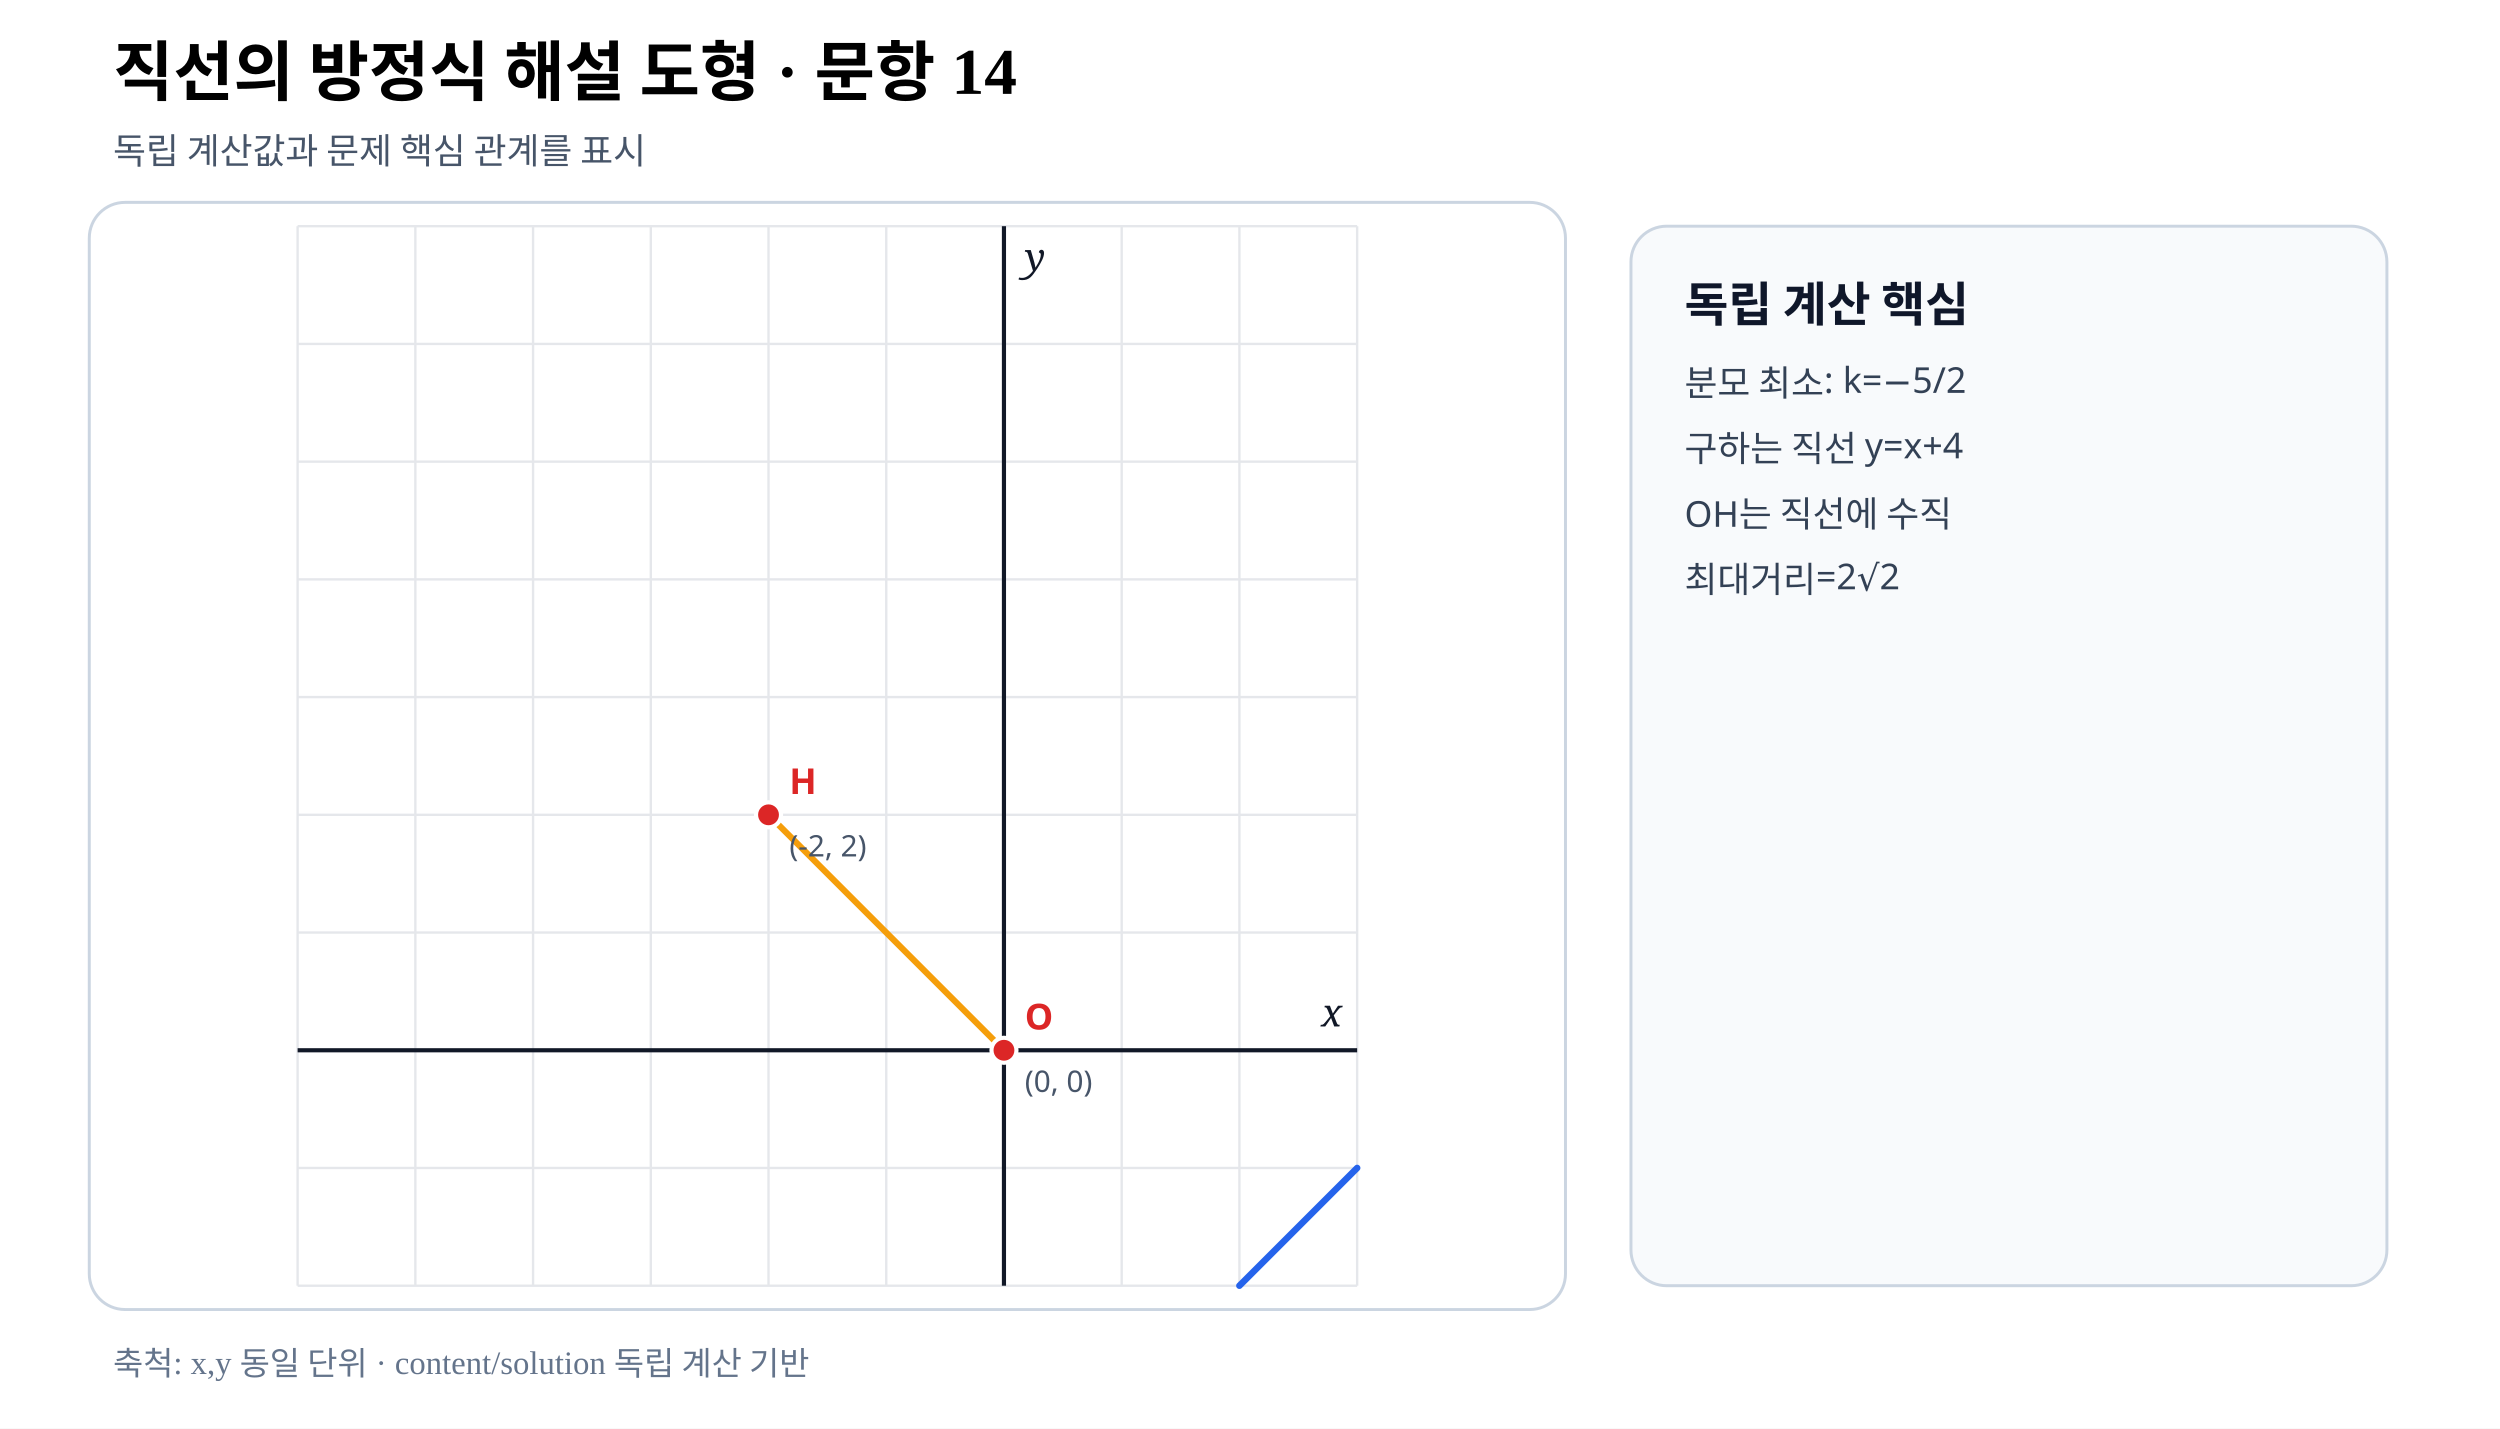
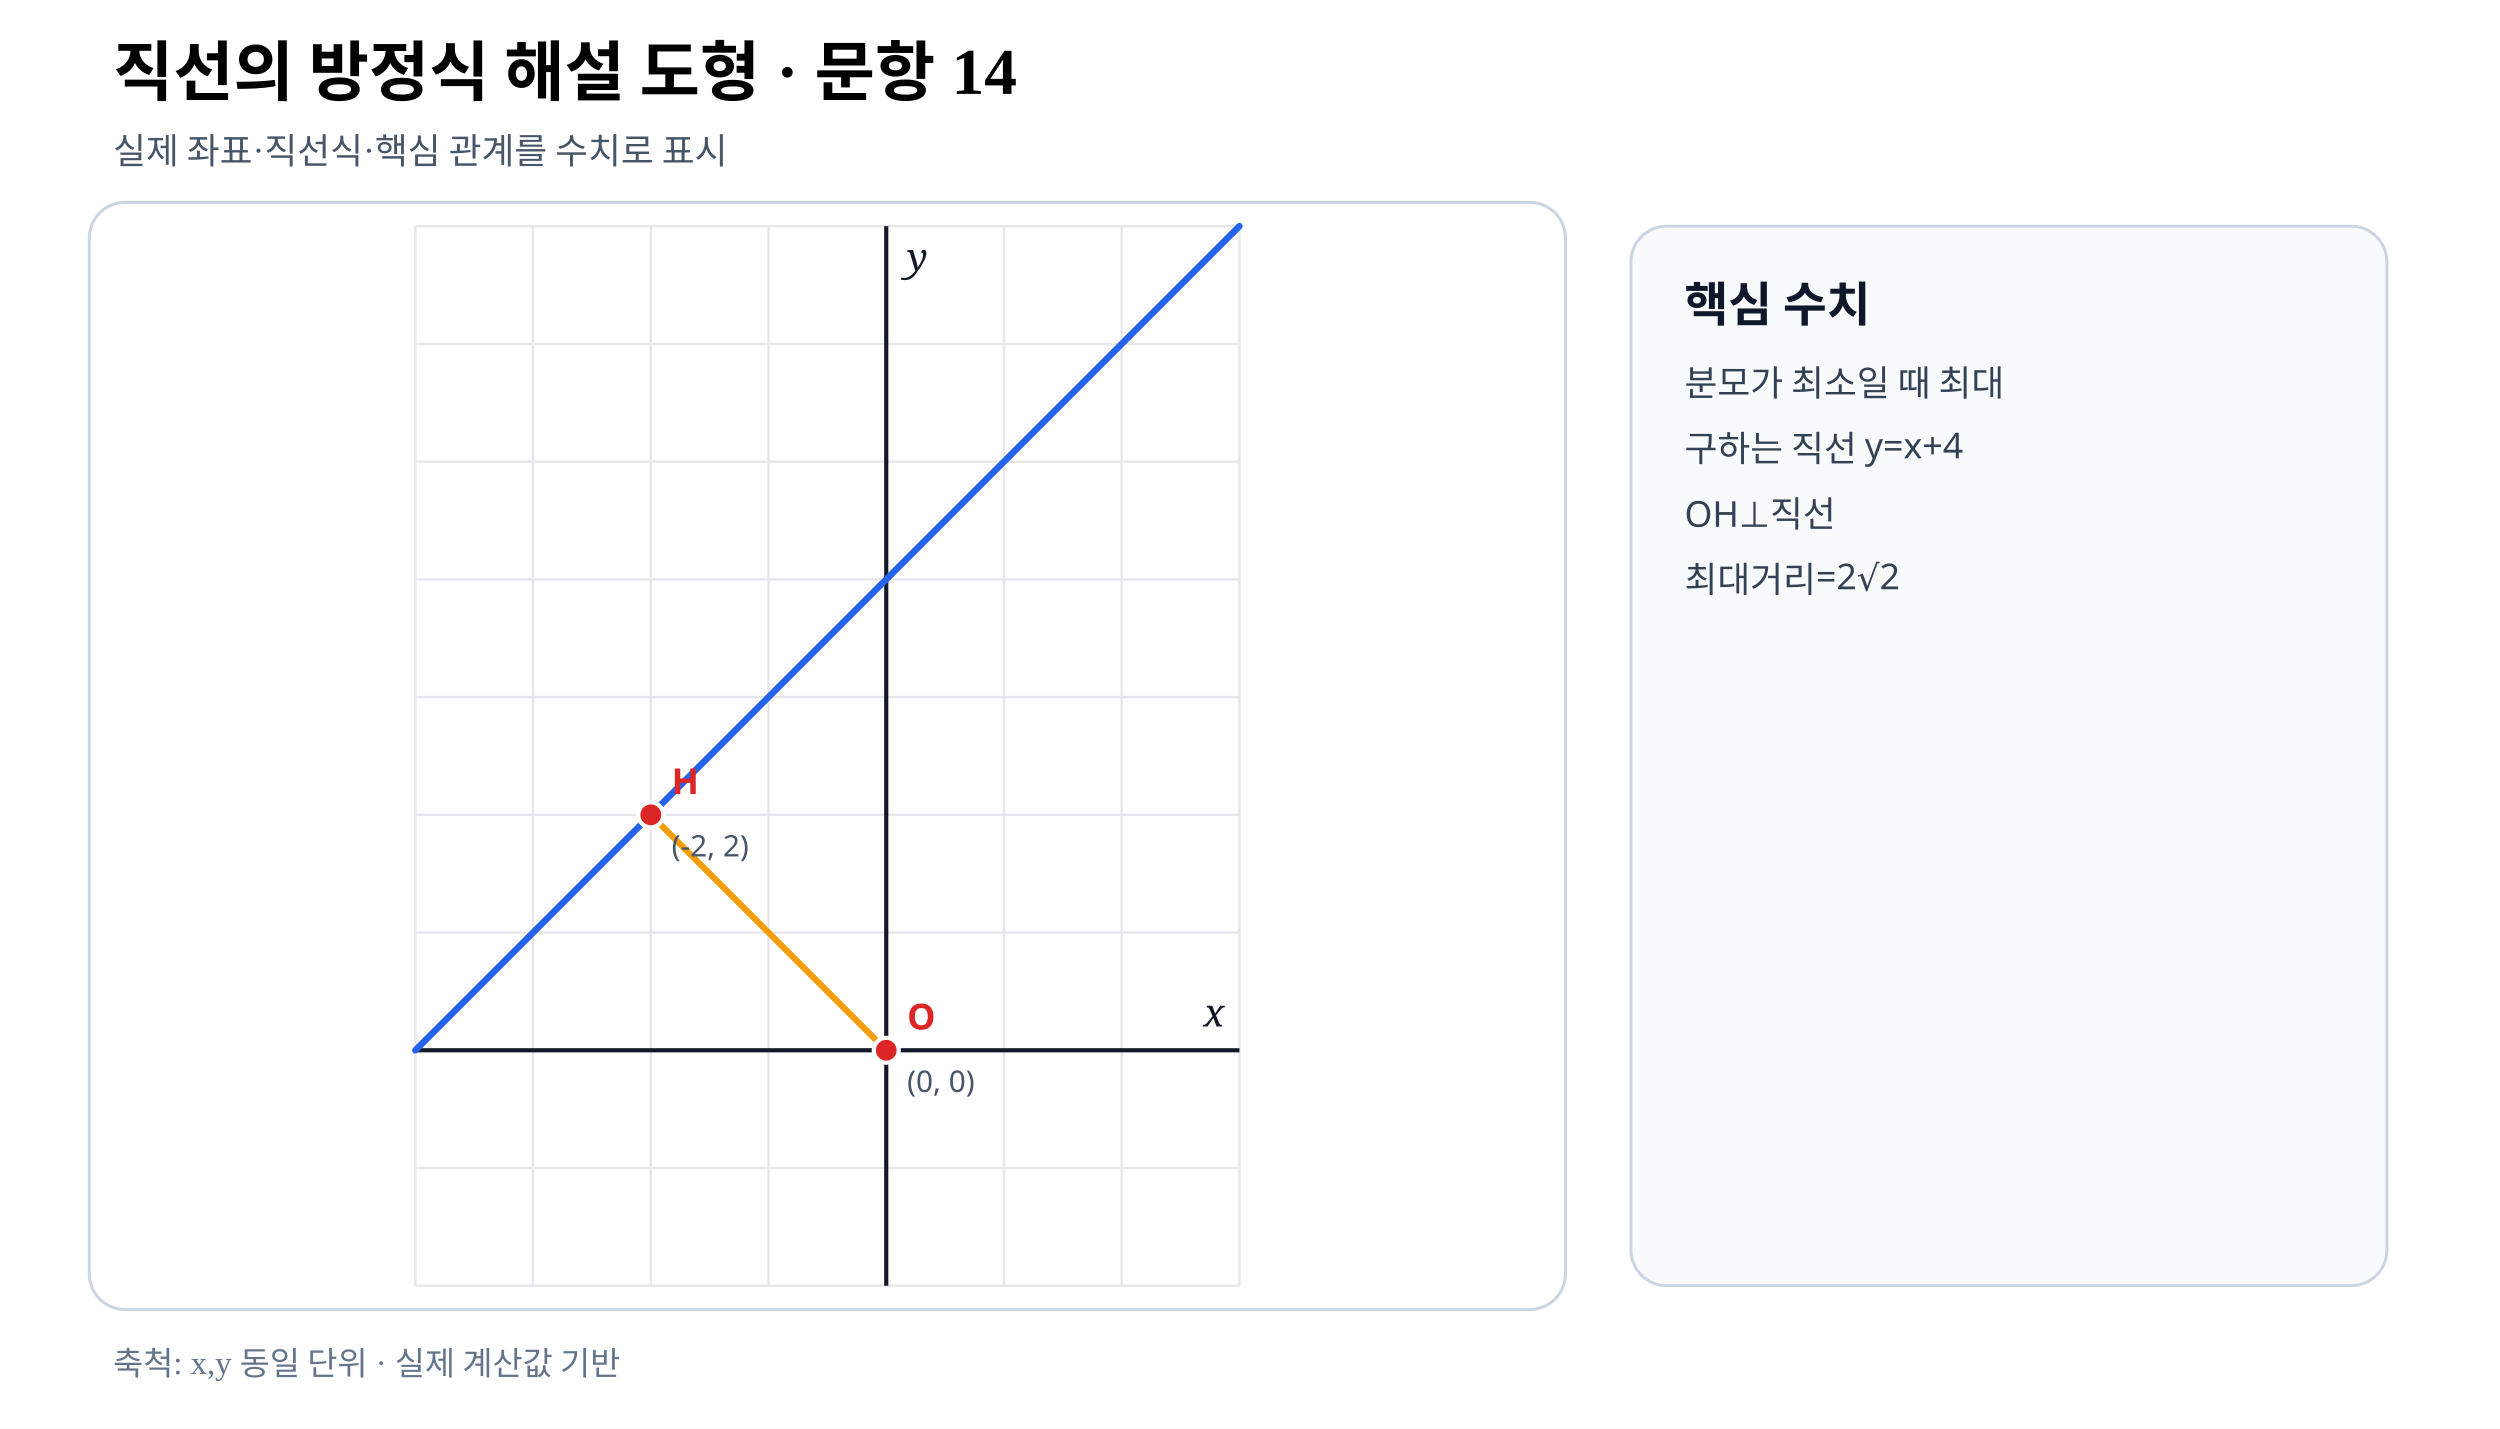
- <svg xmlns="http://www.w3.org/2000/svg" viewBox="0 0 840 480" width="840" height="480" preserveAspectRatio="xMidYMid meet" role="img" aria-labelledby="title desc" data-fact-hash="b6be37f101b302e55836dcc16a78e0b4d2c2fb8927ebedb1c4dc1486afec30da" data-scale-policy="EQUAL_SCALE_REQUIRED" data-axis-scale-mode="EQUAL_UNIT" data-geometry-style-version="AP_GEOMETRY_PRINT_V1_0_DRAFT" data-visual-provenance="external-review-independent-content-solution">
+ <svg xmlns="http://www.w3.org/2000/svg" viewBox="0 0 840 480" width="840" height="480" preserveAspectRatio="xMidYMid meet" role="img" aria-labelledby="title desc" data-fact-hash="f266b7d87b11ea0051cd119fe5f26c8cf0f38d655e746805e61646ba2b755aa5" data-scale-policy="EQUAL_SCALE_REQUIRED" data-axis-scale-mode="EQUAL_UNIT" data-geometry-style-version="AP_GEOMETRY_PRINT_V1_0_DRAFT" data-visual-provenance="independent-numeric-facts-current">
  <style>.axis{font:italic 13px serif;fill:#111827}.point{font:700 12px sans-serif}.coord{font:10px sans-serif;fill:#475569}.panel{font:700 16px sans-serif;fill:#0f172a}.note{font:12px sans-serif;fill:#334155}</style>
  <rect width="840" height="480" fill="#fff" />
  <text x="38" y="32" font-size="22" font-weight="700">직선의 방정식 해설 도형 · 문항 14</text>
-   <text x="38" y="55" font-size="12" fill="#475569">독립 계산값과 문제 핵심 관계를 표시</text>
+   <text x="38" y="55" font-size="12" fill="#475569">실제 좌표·직선식·핵심 관계를 수치로 표시</text>
  <rect x="30" y="68" width="496" height="372" rx="12" fill="#fff" stroke="#cbd5e1" />
-   <line x1="100.00" y1="76.00" x2="100.00" y2="432.00" stroke="#e5e7eb" stroke-width=".8" />
  <line x1="139.56" y1="76.00" x2="139.56" y2="432.00" stroke="#e5e7eb" stroke-width=".8" />
  <line x1="179.11" y1="76.00" x2="179.11" y2="432.00" stroke="#e5e7eb" stroke-width=".8" />
  <line x1="218.67" y1="76.00" x2="218.67" y2="432.00" stroke="#e5e7eb" stroke-width=".8" />
  <line x1="258.22" y1="76.00" x2="258.22" y2="432.00" stroke="#e5e7eb" stroke-width=".8" />
  <line x1="297.78" y1="76.00" x2="297.78" y2="432.00" stroke="#e5e7eb" stroke-width=".8" />
  <line x1="337.33" y1="76.00" x2="337.33" y2="432.00" stroke="#e5e7eb" stroke-width=".8" />
  <line x1="376.89" y1="76.00" x2="376.89" y2="432.00" stroke="#e5e7eb" stroke-width=".8" />
  <line x1="416.44" y1="76.00" x2="416.44" y2="432.00" stroke="#e5e7eb" stroke-width=".8" />
-   <line x1="456.00" y1="76.00" x2="456.00" y2="432.00" stroke="#e5e7eb" stroke-width=".8" />
-   <line x1="100.00" y1="432.00" x2="456.00" y2="432.00" stroke="#e5e7eb" stroke-width=".8" />
-   <line x1="100.00" y1="392.44" x2="456.00" y2="392.44" stroke="#e5e7eb" stroke-width=".8" />
-   <line x1="100.00" y1="352.89" x2="456.00" y2="352.89" stroke="#e5e7eb" stroke-width=".8" />
-   <line x1="100.00" y1="313.33" x2="456.00" y2="313.33" stroke="#e5e7eb" stroke-width=".8" />
-   <line x1="100.00" y1="273.78" x2="456.00" y2="273.78" stroke="#e5e7eb" stroke-width=".8" />
-   <line x1="100.00" y1="234.22" x2="456.00" y2="234.22" stroke="#e5e7eb" stroke-width=".8" />
-   <line x1="100.00" y1="194.67" x2="456.00" y2="194.67" stroke="#e5e7eb" stroke-width=".8" />
-   <line x1="100.00" y1="155.11" x2="456.00" y2="155.11" stroke="#e5e7eb" stroke-width=".8" />
-   <line x1="100.00" y1="115.56" x2="456.00" y2="115.56" stroke="#e5e7eb" stroke-width=".8" />
-   <line x1="100.00" y1="76.00" x2="456.00" y2="76.00" stroke="#e5e7eb" stroke-width=".8" />
-   <line data-geometry="axis-y" x1="337.33" y1="76.00" x2="337.33" y2="432.00" stroke="#111827" stroke-width="1.4" />
-   <text x="344.33" y="91.00" class="axis">y</text>
-   <line data-geometry="axis-x" x1="100.00" y1="352.89" x2="456.00" y2="352.89" stroke="#111827" stroke-width="1.4" />
-   <text x="451.00" y="344.89" text-anchor="end" class="axis">x</text>
-   <line data-geometry="line" data-a="1" data-b="-1" data-c="-4" data-model-x1="3" data-model-y1="-1" data-model-x2="2" data-model-y2="-2" data-equation="최대거리 직선 y=x+4" x1="456.00" y1="392.44" x2="416.44" y2="432.00" stroke="#2563eb" stroke-width="2.2" stroke-linecap="round" />
-   <line data-geometry="segment" data-model-x1="0" data-model-y1="0" data-model-x2="-2" data-model-y2="2" x1="337.33" y1="352.89" x2="258.22" y2="273.78" stroke="#f59e0b" stroke-width="2.1" />
+   <line x1="139.56" y1="432.00" x2="416.44" y2="432.00" stroke="#e5e7eb" stroke-width=".8" />
+   <line x1="139.56" y1="392.44" x2="416.44" y2="392.44" stroke="#e5e7eb" stroke-width=".8" />
+   <line x1="139.56" y1="352.89" x2="416.44" y2="352.89" stroke="#e5e7eb" stroke-width=".8" />
+   <line x1="139.56" y1="313.33" x2="416.44" y2="313.33" stroke="#e5e7eb" stroke-width=".8" />
+   <line x1="139.56" y1="273.78" x2="416.44" y2="273.78" stroke="#e5e7eb" stroke-width=".8" />
+   <line x1="139.56" y1="234.22" x2="416.44" y2="234.22" stroke="#e5e7eb" stroke-width=".8" />
+   <line x1="139.56" y1="194.67" x2="416.44" y2="194.67" stroke="#e5e7eb" stroke-width=".8" />
+   <line x1="139.56" y1="155.11" x2="416.44" y2="155.11" stroke="#e5e7eb" stroke-width=".8" />
+   <line x1="139.56" y1="115.56" x2="416.44" y2="115.56" stroke="#e5e7eb" stroke-width=".8" />
+   <line x1="139.56" y1="76.00" x2="416.44" y2="76.00" stroke="#e5e7eb" stroke-width=".8" />
+   <line data-geometry="axis-y" x1="297.78" y1="76.00" x2="297.78" y2="432.00" stroke="#111827" stroke-width="1.4" />
+   <text x="304.78" y="91.00" class="axis">y</text>
+   <line data-geometry="axis-x" x1="139.56" y1="352.89" x2="416.44" y2="352.89" stroke="#111827" stroke-width="1.4" />
+   <text x="411.44" y="344.89" text-anchor="end" class="axis">x</text>
+   <line data-geometry="line" data-a="1" data-b="-1" data-c="4" data-model-x1="-4" data-model-y1="0" data-model-x2="3" data-model-y2="7" data-equation="1x−y+4=0" x1="139.56" y1="352.89" x2="416.44" y2="76.00" stroke="#2563eb" stroke-width="2.2" stroke-linecap="round" />
+   <line data-geometry="segment" data-model-x1="0" data-model-y1="0" data-model-x2="-2" data-model-y2="2" x1="297.78" y1="352.89" x2="218.67" y2="273.78" stroke="#f59e0b" stroke-width="2.1" />
  <g data-point-label="O" data-point-x="0" data-point-y="0">
-     <circle cx="337.33" cy="352.89" r="4.2" fill="#dc2626" stroke="#fff" stroke-width="1.4" />
-     <text x="344.33" y="345.89" class="point" fill="#dc2626">O</text>
-     <text x="344.33" y="366.89" class="coord">(0, 0)</text>
+     <circle cx="297.78" cy="352.89" r="4.2" fill="#dc2626" stroke="#fff" stroke-width="1.4" />
+     <text x="304.78" y="345.89" class="point" fill="#dc2626">O</text>
+     <text x="304.78" y="366.89" class="coord">(0, 0)</text>
  </g>
  <g data-point-label="H" data-point-x="-2" data-point-y="2">
-     <circle cx="258.22" cy="273.78" r="4.2" fill="#dc2626" stroke="#fff" stroke-width="1.4" />
-     <text x="265.22" y="266.78" class="point" fill="#dc2626">H</text>
-     <text x="265.22" y="287.78" class="coord">(-2, 2)</text>
+     <circle cx="218.67" cy="273.78" r="4.2" fill="#dc2626" stroke="#fff" stroke-width="1.4" />
+     <text x="225.67" y="266.78" class="point" fill="#dc2626">H</text>
+     <text x="225.67" y="287.78" class="coord">(-2, 2)</text>
  </g>
  <rect x="548" y="76" width="254" height="356" rx="12" fill="#f8fafc" stroke="#cbd5e1" />
-   <text x="566" y="108" class="panel">독립 계산 핵심</text>
-   <text x="566" y="133" class="note">분모 최소: k=−5/2</text>
+   <text x="566" y="108" class="panel">핵심 수치</text>
+   <text x="566" y="133" class="note">분모가 최소일 때 최대</text>
  <text x="566" y="155" class="note">구하는 직선 y=x+4</text>
-   <text x="566" y="177" class="note">OH는 직선에 수직</text>
+   <text x="566" y="177" class="note">OH⊥직선</text>
  <text x="566" y="199" class="note">최대거리=2√2</text>
-   <text x="38" y="462" font-size="11" fill="#64748b">축척: x,y 동일 단위 · content/solution 독립 계산 기반</text>
+   <text x="38" y="462" font-size="11" fill="#64748b">축척: x,y 동일 단위 · 실제 계산값 기반</text>
</svg>
